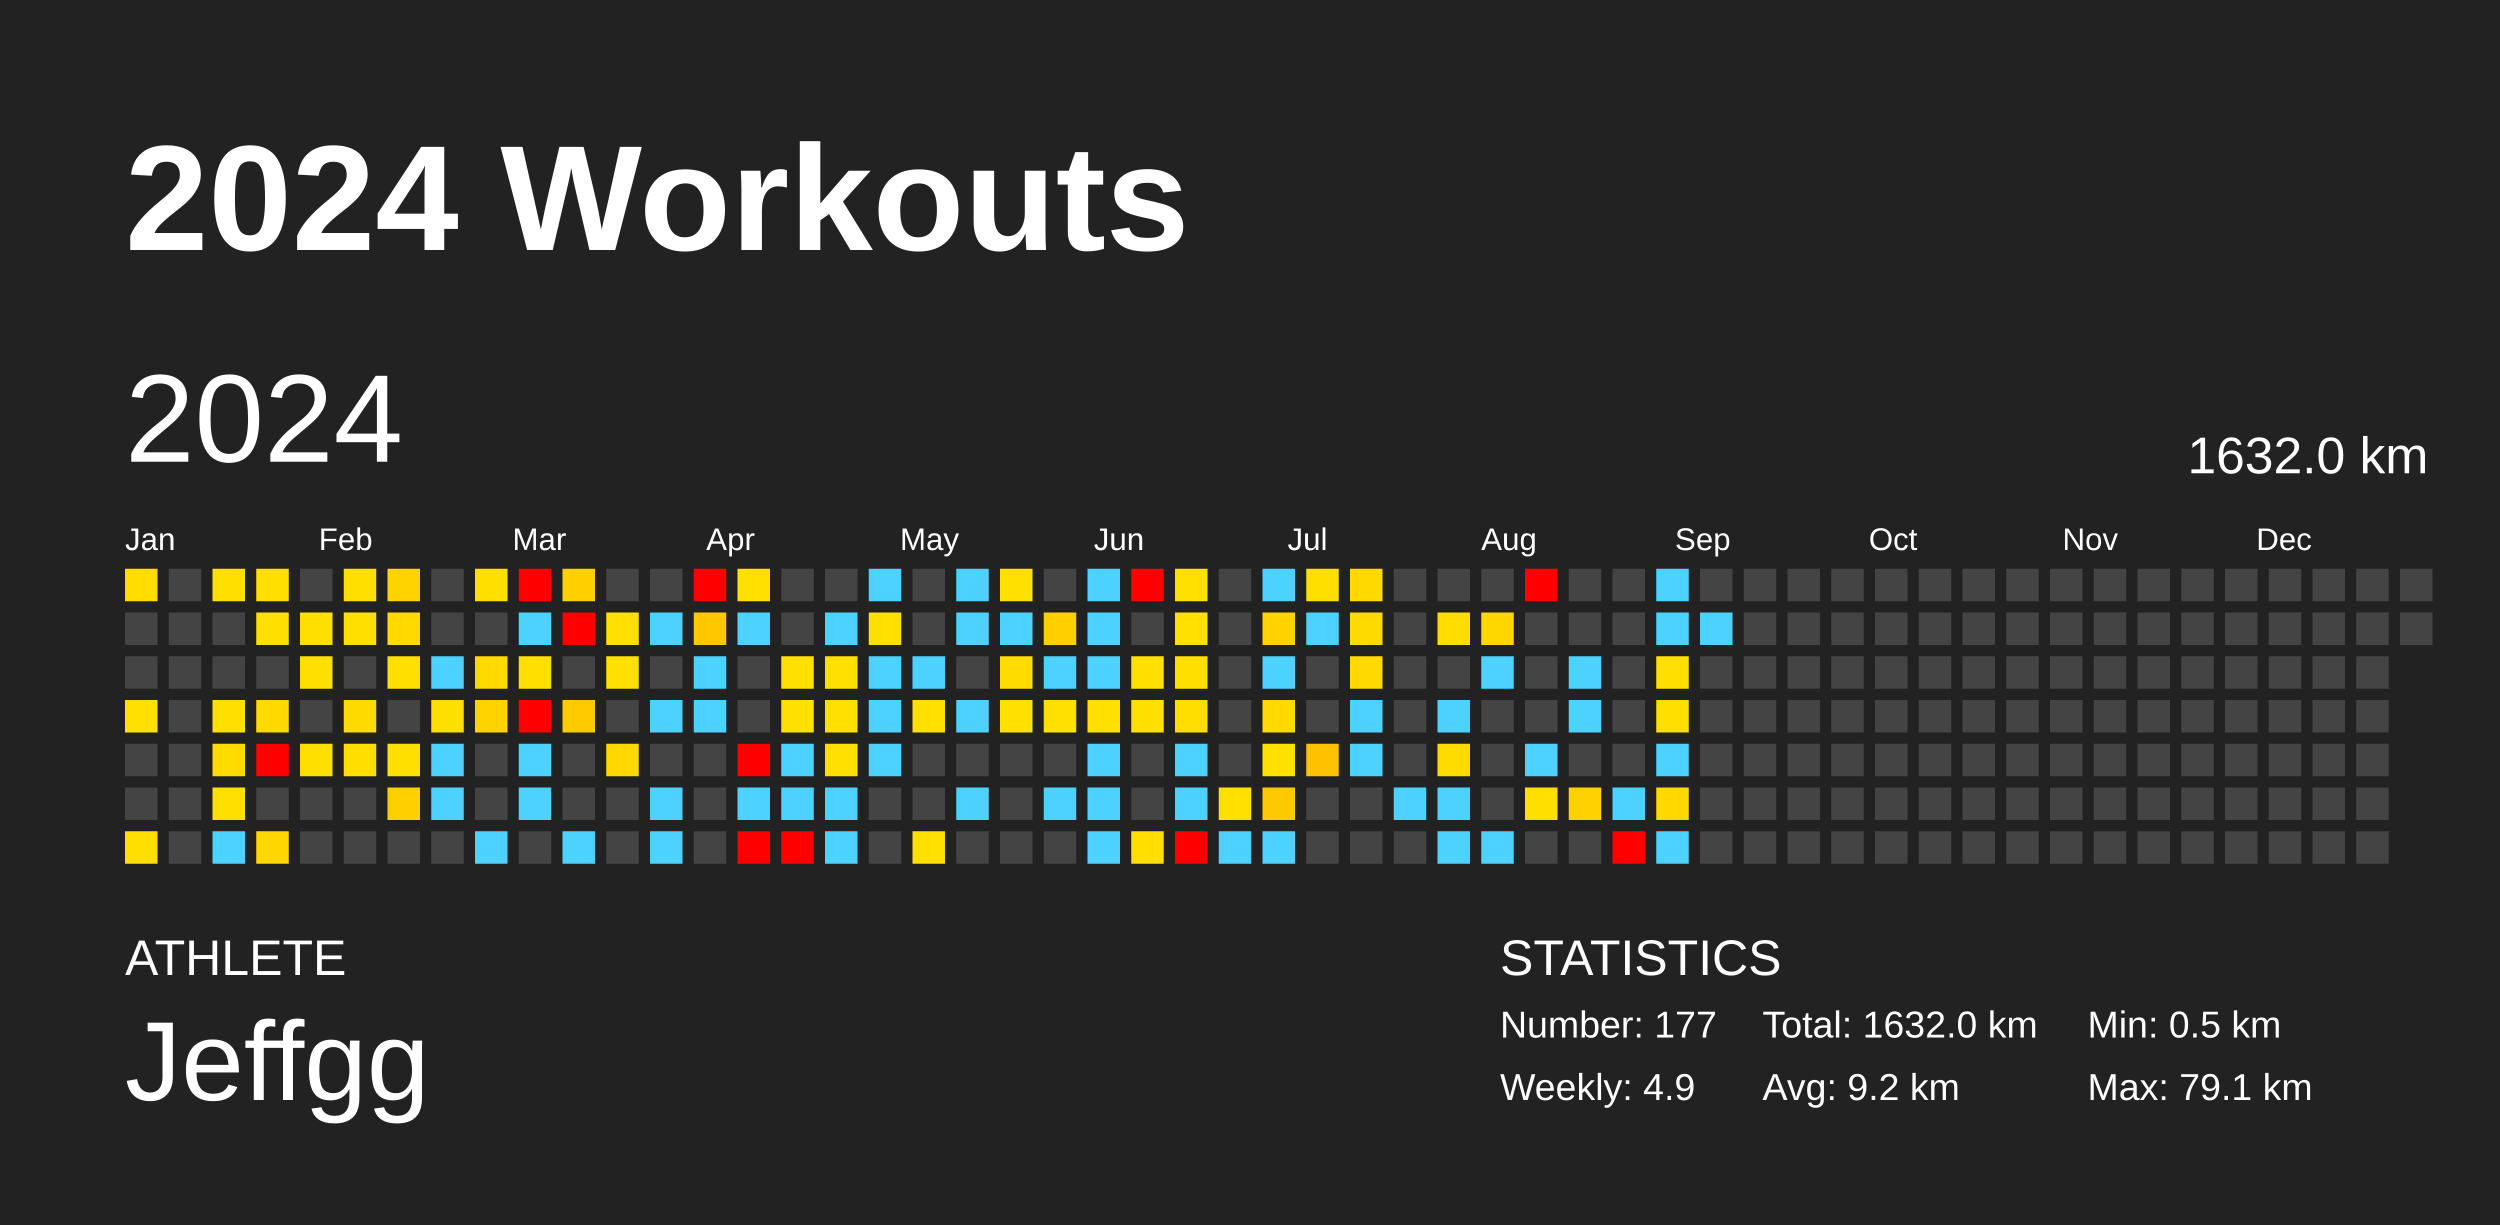
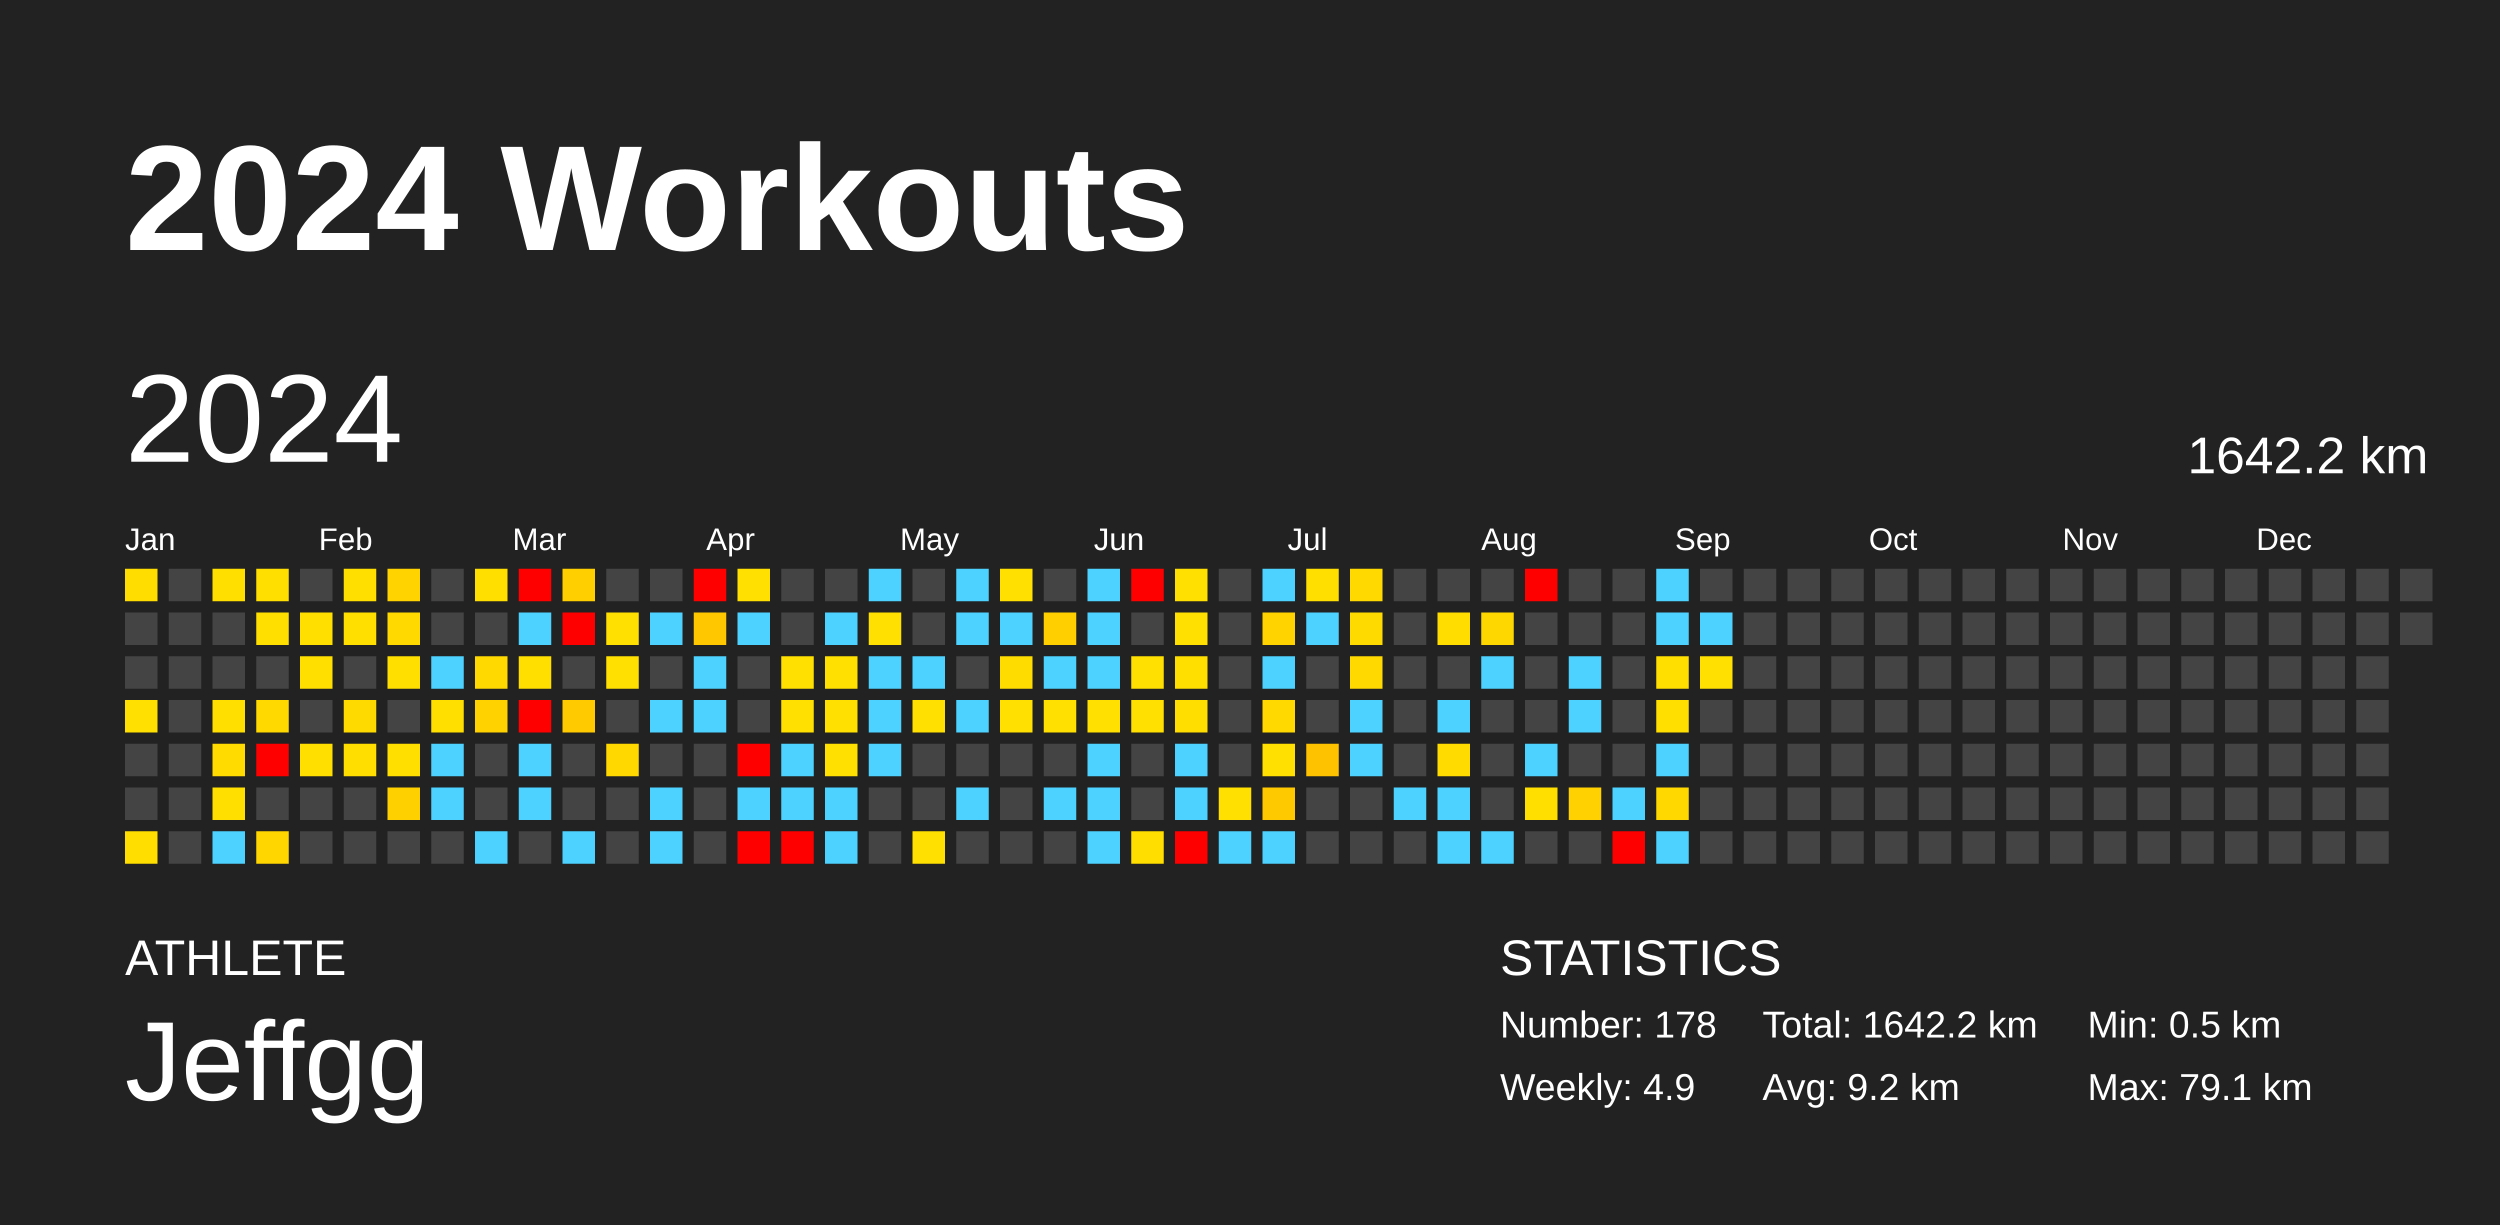
<svg xmlns="http://www.w3.org/2000/svg" baseProfile="full" height="98mm" version="1.1" viewBox="0,0,200,98" width="200mm">
  <defs />
  <rect fill="#222222" height="98" width="200" x="0" y="0" />
  <text fill="#FFFFFF" style="font-size:12px; font-family:Arial; font-weight:bold;" x="10" y="20">2024 Workouts</text>
  <text fill="#FFFFFF" style="font-size:4px; font-family:Arial" x="10" y="78">ATHLETE</text>
  <text fill="#FFFFFF" style="font-size:9px; font-family:Arial" x="10" y="88">Jeffgg</text>
  <text fill="#FFFFFF" style="font-size:4px; font-family:Arial" x="120" y="78">STATISTICS</text>
-   <text fill="#FFFFFF" style="font-size:3px; font-family:Arial" x="120" y="83">Number: 177</text>
+   <text fill="#FFFFFF" style="font-size:3px; font-family:Arial" x="120" y="83">Number: 178</text>
  <text fill="#FFFFFF" style="font-size:3px; font-family:Arial" x="120" y="88">Weekly: 4.9</text>
-   <text fill="#FFFFFF" style="font-size:3px; font-family:Arial" x="141" y="83">Total: 1632.0 km</text>
+   <text fill="#FFFFFF" style="font-size:3px; font-family:Arial" x="141" y="83">Total: 1642.2 km</text>
  <text fill="#FFFFFF" style="font-size:3px; font-family:Arial" x="141" y="88">Avg: 9.2 km</text>
  <text fill="#FFFFFF" style="font-size:3px; font-family:Arial" x="167" y="83">Min: 0.5 km</text>
  <text fill="#FFFFFF" style="font-size:3px; font-family:Arial" x="167" y="88">Max: 79.1 km</text>
  <text dominant-baseline="hanging" fill="#FFFFFF" style="font-size:10.0px; font-family:Arial;" x="10" y="30">2024</text>
-   <text dominant-baseline="hanging" fill="#FFFFFF" style="font-size:4.125px; font-family:Arial;" x="175" y="35">1632.0 km</text>
+   <text dominant-baseline="hanging" fill="#FFFFFF" style="font-size:4.125px; font-family:Arial;" x="175" y="35">1642.2 km</text>
  <text fill="#FFFFFF" style="font-size:2.5px; font-family:Arial" x="10.0" y="44">Jan</text>
  <text fill="#FFFFFF" style="font-size:2.5px; font-family:Arial" x="25.5" y="44">Feb</text>
  <text fill="#FFFFFF" style="font-size:2.5px; font-family:Arial" x="41.0" y="44">Mar</text>
  <text fill="#FFFFFF" style="font-size:2.5px; font-family:Arial" x="56.5" y="44">Apr</text>
  <text fill="#FFFFFF" style="font-size:2.5px; font-family:Arial" x="72.0" y="44">May</text>
  <text fill="#FFFFFF" style="font-size:2.5px; font-family:Arial" x="87.5" y="44">Jun</text>
  <text fill="#FFFFFF" style="font-size:2.5px; font-family:Arial" x="103.0" y="44">Jul</text>
  <text fill="#FFFFFF" style="font-size:2.5px; font-family:Arial" x="118.5" y="44">Aug</text>
  <text fill="#FFFFFF" style="font-size:2.5px; font-family:Arial" x="134.0" y="44">Sep</text>
  <text fill="#FFFFFF" style="font-size:2.5px; font-family:Arial" x="149.5" y="44">Oct</text>
  <text fill="#FFFFFF" style="font-size:2.5px; font-family:Arial" x="165.0" y="44">Nov</text>
  <text fill="#FFFFFF" style="font-size:2.5px; font-family:Arial" x="180.5" y="44">Dec</text>
  <rect fill="#ffdd00" height="2.6" width="2.6" x="10.0" y="45.5" />
  <rect fill="#444444" height="2.6" width="2.6" x="10.0" y="49.0" />
  <rect fill="#444444" height="2.6" width="2.6" x="10.0" y="52.5" />
  <rect fill="#ffe000" height="2.6" width="2.6" x="10.0" y="56.0" />
  <rect fill="#444444" height="2.6" width="2.6" x="10.0" y="59.5" />
  <rect fill="#444444" height="2.6" width="2.6" x="10.0" y="63.0" />
  <rect fill="#ffde00" height="2.6" width="2.6" x="10.0" y="66.5" />
  <rect fill="#444444" height="2.6" width="2.6" x="13.5" y="45.5" />
  <rect fill="#444444" height="2.6" width="2.6" x="13.5" y="49.0" />
  <rect fill="#444444" height="2.6" width="2.6" x="13.5" y="52.5" />
  <rect fill="#444444" height="2.6" width="2.6" x="13.5" y="56.0" />
  <rect fill="#444444" height="2.6" width="2.6" x="13.5" y="59.5" />
  <rect fill="#444444" height="2.6" width="2.6" x="13.5" y="63.0" />
  <rect fill="#444444" height="2.6" width="2.6" x="13.5" y="66.5" />
  <rect fill="#ffdf00" height="2.6" width="2.6" x="17.0" y="45.5" />
  <rect fill="#444444" height="2.6" width="2.6" x="17.0" y="49.0" />
  <rect fill="#444444" height="2.6" width="2.6" x="17.0" y="52.5" />
  <rect fill="#ffdf00" height="2.6" width="2.6" x="17.0" y="56.0" />
  <rect fill="#ffdb00" height="2.6" width="2.6" x="17.0" y="59.5" />
  <rect fill="#ffdf00" height="2.6" width="2.6" x="17.0" y="63.0" />
  <rect fill="#4dd2ff" height="2.6" width="2.6" x="17.0" y="66.5" />
  <rect fill="#ffdf00" height="2.6" width="2.6" x="20.5" y="45.5" />
  <rect fill="#ffdf00" height="2.6" width="2.6" x="20.5" y="49.0" />
  <rect fill="#444444" height="2.6" width="2.6" x="20.5" y="52.5" />
  <rect fill="#ffd900" height="2.6" width="2.6" x="20.5" y="56.0" />
  <rect fill="red" height="2.6" width="2.6" x="20.5" y="59.5" />
  <rect fill="#444444" height="2.6" width="2.6" x="20.5" y="63.0" />
  <rect fill="#ffd600" height="2.6" width="2.6" x="20.5" y="66.5" />
  <rect fill="#444444" height="2.6" width="2.6" x="24.0" y="45.5" />
  <rect fill="#ffdf00" height="2.6" width="2.6" x="24.0" y="49.0" />
  <rect fill="#ffdf00" height="2.6" width="2.6" x="24.0" y="52.5" />
  <rect fill="#444444" height="2.6" width="2.6" x="24.0" y="56.0" />
  <rect fill="#ffdf00" height="2.6" width="2.6" x="24.0" y="59.5" />
  <rect fill="#444444" height="2.6" width="2.6" x="24.0" y="63.0" />
  <rect fill="#444444" height="2.6" width="2.6" x="24.0" y="66.5" />
  <rect fill="#ffdf00" height="2.6" width="2.6" x="27.5" y="45.5" />
  <rect fill="#ffdf00" height="2.6" width="2.6" x="27.5" y="49.0" />
  <rect fill="#444444" height="2.6" width="2.6" x="27.5" y="52.5" />
  <rect fill="#ffda00" height="2.6" width="2.6" x="27.5" y="56.0" />
  <rect fill="#ffde00" height="2.6" width="2.6" x="27.5" y="59.5" />
  <rect fill="#444444" height="2.6" width="2.6" x="27.5" y="63.0" />
  <rect fill="#444444" height="2.6" width="2.6" x="27.5" y="66.5" />
  <rect fill="#ffd300" height="2.6" width="2.6" x="31.0" y="45.5" />
  <rect fill="#ffd900" height="2.6" width="2.6" x="31.0" y="49.0" />
  <rect fill="#ffdf00" height="2.6" width="2.6" x="31.0" y="52.5" />
  <rect fill="#444444" height="2.6" width="2.6" x="31.0" y="56.0" />
  <rect fill="#ffdf00" height="2.6" width="2.6" x="31.0" y="59.5" />
  <rect fill="#ffd000" height="2.6" width="2.6" x="31.0" y="63.0" />
  <rect fill="#444444" height="2.6" width="2.6" x="31.0" y="66.5" />
  <rect fill="#444444" height="2.6" width="2.6" x="34.5" y="45.5" />
  <rect fill="#444444" height="2.6" width="2.6" x="34.5" y="49.0" />
  <rect fill="#4dd2ff" height="2.6" width="2.6" x="34.5" y="52.5" />
  <rect fill="#ffdf00" height="2.6" width="2.6" x="34.5" y="56.0" />
  <rect fill="#4dd2ff" height="2.6" width="2.6" x="34.5" y="59.5" />
  <rect fill="#4dd2ff" height="2.6" width="2.6" x="34.5" y="63.0" />
  <rect fill="#444444" height="2.6" width="2.6" x="34.5" y="66.5" />
  <rect fill="#ffdf00" height="2.6" width="2.6" x="38.0" y="45.5" />
  <rect fill="#444444" height="2.6" width="2.6" x="38.0" y="49.0" />
  <rect fill="#ffd900" height="2.6" width="2.6" x="38.0" y="52.5" />
  <rect fill="#ffd200" height="2.6" width="2.6" x="38.0" y="56.0" />
  <rect fill="#444444" height="2.6" width="2.6" x="38.0" y="59.5" />
  <rect fill="#444444" height="2.6" width="2.6" x="38.0" y="63.0" />
  <rect fill="#4dd2ff" height="2.6" width="2.6" x="38.0" y="66.5" />
  <rect fill="red" height="2.6" width="2.6" x="41.5" y="45.5" />
  <rect fill="#4dd2ff" height="2.6" width="2.6" x="41.5" y="49.0" />
  <rect fill="#ffdf00" height="2.6" width="2.6" x="41.5" y="52.5" />
  <rect fill="red" height="2.6" width="2.6" x="41.5" y="56.0" />
  <rect fill="#4dd2ff" height="2.6" width="2.6" x="41.5" y="59.5" />
  <rect fill="#4dd2ff" height="2.6" width="2.6" x="41.5" y="63.0" />
  <rect fill="#444444" height="2.6" width="2.6" x="41.5" y="66.5" />
  <rect fill="#ffcf00" height="2.6" width="2.6" x="45.0" y="45.5" />
  <rect fill="red" height="2.6" width="2.6" x="45.0" y="49.0" />
  <rect fill="#444444" height="2.6" width="2.6" x="45.0" y="52.5" />
  <rect fill="#ffca00" height="2.6" width="2.6" x="45.0" y="56.0" />
  <rect fill="#444444" height="2.6" width="2.6" x="45.0" y="59.5" />
  <rect fill="#444444" height="2.6" width="2.6" x="45.0" y="63.0" />
  <rect fill="#4dd2ff" height="2.6" width="2.6" x="45.0" y="66.5" />
  <rect fill="#444444" height="2.6" width="2.6" x="48.5" y="45.5" />
  <rect fill="#ffe000" height="2.6" width="2.6" x="48.5" y="49.0" />
  <rect fill="#ffe000" height="2.6" width="2.6" x="48.5" y="52.5" />
  <rect fill="#444444" height="2.6" width="2.6" x="48.5" y="56.0" />
  <rect fill="#ffd800" height="2.6" width="2.6" x="48.5" y="59.5" />
  <rect fill="#444444" height="2.6" width="2.6" x="48.5" y="63.0" />
  <rect fill="#444444" height="2.6" width="2.6" x="48.5" y="66.5" />
  <rect fill="#444444" height="2.6" width="2.6" x="52.0" y="45.5" />
  <rect fill="#4dd2ff" height="2.6" width="2.6" x="52.0" y="49.0" />
  <rect fill="#444444" height="2.6" width="2.6" x="52.0" y="52.5" />
  <rect fill="#4dd2ff" height="2.6" width="2.6" x="52.0" y="56.0" />
  <rect fill="#444444" height="2.6" width="2.6" x="52.0" y="59.5" />
  <rect fill="#4dd2ff" height="2.6" width="2.6" x="52.0" y="63.0" />
  <rect fill="#4dd2ff" height="2.6" width="2.6" x="52.0" y="66.5" />
  <rect fill="red" height="2.6" width="2.6" x="55.5" y="45.5" />
  <rect fill="#ffc700" height="2.6" width="2.6" x="55.5" y="49.0" />
  <rect fill="#4dd2ff" height="2.6" width="2.6" x="55.5" y="52.5" />
  <rect fill="#4dd2ff" height="2.6" width="2.6" x="55.5" y="56.0" />
  <rect fill="#444444" height="2.6" width="2.6" x="55.5" y="59.5" />
  <rect fill="#444444" height="2.6" width="2.6" x="55.5" y="63.0" />
  <rect fill="#444444" height="2.6" width="2.6" x="55.5" y="66.5" />
  <rect fill="#ffe000" height="2.6" width="2.6" x="59.0" y="45.5" />
  <rect fill="#4dd2ff" height="2.6" width="2.6" x="59.0" y="49.0" />
  <rect fill="#444444" height="2.6" width="2.6" x="59.0" y="52.5" />
  <rect fill="#444444" height="2.6" width="2.6" x="59.0" y="56.0" />
  <rect fill="red" height="2.6" width="2.6" x="59.0" y="59.5" />
  <rect fill="#4dd2ff" height="2.6" width="2.6" x="59.0" y="63.0" />
  <rect fill="red" height="2.6" width="2.6" x="59.0" y="66.5" />
  <rect fill="#444444" height="2.6" width="2.6" x="62.5" y="45.5" />
  <rect fill="#444444" height="2.6" width="2.6" x="62.5" y="49.0" />
  <rect fill="#ffe000" height="2.6" width="2.6" x="62.5" y="52.5" />
  <rect fill="#ffe000" height="2.6" width="2.6" x="62.5" y="56.0" />
  <rect fill="#4dd2ff" height="2.6" width="2.6" x="62.5" y="59.5" />
  <rect fill="#4dd2ff" height="2.6" width="2.6" x="62.5" y="63.0" />
  <rect fill="red" height="2.6" width="2.6" x="62.5" y="66.5" />
  <rect fill="#444444" height="2.6" width="2.6" x="66.0" y="45.5" />
  <rect fill="#4dd2ff" height="2.6" width="2.6" x="66.0" y="49.0" />
  <rect fill="#ffe000" height="2.6" width="2.6" x="66.0" y="52.5" />
  <rect fill="#ffe000" height="2.6" width="2.6" x="66.0" y="56.0" />
  <rect fill="#ffe000" height="2.6" width="2.6" x="66.0" y="59.5" />
  <rect fill="#4dd2ff" height="2.6" width="2.6" x="66.0" y="63.0" />
  <rect fill="#4dd2ff" height="2.6" width="2.6" x="66.0" y="66.5" />
  <rect fill="#4dd2ff" height="2.6" width="2.6" x="69.5" y="45.5" />
  <rect fill="#ffe000" height="2.6" width="2.6" x="69.5" y="49.0" />
  <rect fill="#4dd2ff" height="2.6" width="2.6" x="69.5" y="52.5" />
  <rect fill="#4dd2ff" height="2.6" width="2.6" x="69.5" y="56.0" />
  <rect fill="#4dd2ff" height="2.6" width="2.6" x="69.5" y="59.5" />
  <rect fill="#444444" height="2.6" width="2.6" x="69.5" y="63.0" />
  <rect fill="#444444" height="2.6" width="2.6" x="69.5" y="66.5" />
  <rect fill="#444444" height="2.6" width="2.6" x="73.0" y="45.5" />
  <rect fill="#444444" height="2.6" width="2.6" x="73.0" y="49.0" />
  <rect fill="#4dd2ff" height="2.6" width="2.6" x="73.0" y="52.5" />
  <rect fill="#ffe000" height="2.6" width="2.6" x="73.0" y="56.0" />
  <rect fill="#444444" height="2.6" width="2.6" x="73.0" y="59.5" />
  <rect fill="#444444" height="2.6" width="2.6" x="73.0" y="63.0" />
  <rect fill="#ffe000" height="2.6" width="2.6" x="73.0" y="66.5" />
  <rect fill="#4dd2ff" height="2.6" width="2.6" x="76.5" y="45.5" />
  <rect fill="#4dd2ff" height="2.6" width="2.6" x="76.5" y="49.0" />
  <rect fill="#444444" height="2.6" width="2.6" x="76.5" y="52.5" />
  <rect fill="#4dd2ff" height="2.6" width="2.6" x="76.5" y="56.0" />
  <rect fill="#444444" height="2.6" width="2.6" x="76.5" y="59.5" />
  <rect fill="#4dd2ff" height="2.6" width="2.6" x="76.5" y="63.0" />
  <rect fill="#444444" height="2.6" width="2.6" x="76.5" y="66.5" />
  <rect fill="#ffe000" height="2.6" width="2.6" x="80.0" y="45.5" />
  <rect fill="#4dd2ff" height="2.6" width="2.6" x="80.0" y="49.0" />
  <rect fill="#ffdc00" height="2.6" width="2.6" x="80.0" y="52.5" />
  <rect fill="#ffe000" height="2.6" width="2.6" x="80.0" y="56.0" />
  <rect fill="#444444" height="2.6" width="2.6" x="80.0" y="59.5" />
  <rect fill="#444444" height="2.6" width="2.6" x="80.0" y="63.0" />
  <rect fill="#444444" height="2.6" width="2.6" x="80.0" y="66.5" />
  <rect fill="#444444" height="2.6" width="2.6" x="83.5" y="45.5" />
  <rect fill="#ffcf00" height="2.6" width="2.6" x="83.5" y="49.0" />
  <rect fill="#4dd2ff" height="2.6" width="2.6" x="83.5" y="52.5" />
  <rect fill="#ffe000" height="2.6" width="2.6" x="83.5" y="56.0" />
  <rect fill="#444444" height="2.6" width="2.6" x="83.5" y="59.5" />
  <rect fill="#4dd2ff" height="2.6" width="2.6" x="83.5" y="63.0" />
  <rect fill="#444444" height="2.6" width="2.6" x="83.5" y="66.5" />
  <rect fill="#4dd2ff" height="2.6" width="2.6" x="87.0" y="45.5" />
  <rect fill="#4dd2ff" height="2.6" width="2.6" x="87.0" y="49.0" />
  <rect fill="#4dd2ff" height="2.6" width="2.6" x="87.0" y="52.5" />
  <rect fill="#ffe000" height="2.6" width="2.6" x="87.0" y="56.0" />
  <rect fill="#4dd2ff" height="2.6" width="2.6" x="87.0" y="59.5" />
  <rect fill="#4dd2ff" height="2.6" width="2.6" x="87.0" y="63.0" />
  <rect fill="#4dd2ff" height="2.6" width="2.6" x="87.0" y="66.5" />
  <rect fill="red" height="2.6" width="2.6" x="90.5" y="45.5" />
  <rect fill="#444444" height="2.6" width="2.6" x="90.5" y="49.0" />
  <rect fill="#ffe000" height="2.6" width="2.6" x="90.5" y="52.5" />
  <rect fill="#ffe000" height="2.6" width="2.6" x="90.5" y="56.0" />
  <rect fill="#444444" height="2.6" width="2.6" x="90.5" y="59.5" />
  <rect fill="#444444" height="2.6" width="2.6" x="90.5" y="63.0" />
  <rect fill="#ffde00" height="2.6" width="2.6" x="90.5" y="66.5" />
  <rect fill="#ffe000" height="2.6" width="2.6" x="94.0" y="45.5" />
  <rect fill="#ffe000" height="2.6" width="2.6" x="94.0" y="49.0" />
  <rect fill="#ffdf00" height="2.6" width="2.6" x="94.0" y="52.5" />
  <rect fill="#ffde00" height="2.6" width="2.6" x="94.0" y="56.0" />
  <rect fill="#4dd2ff" height="2.6" width="2.6" x="94.0" y="59.5" />
  <rect fill="#4dd2ff" height="2.6" width="2.6" x="94.0" y="63.0" />
  <rect fill="red" height="2.6" width="2.6" x="94.0" y="66.5" />
  <rect fill="#444444" height="2.6" width="2.6" x="97.5" y="45.5" />
  <rect fill="#444444" height="2.6" width="2.6" x="97.5" y="49.0" />
  <rect fill="#444444" height="2.6" width="2.6" x="97.5" y="52.5" />
  <rect fill="#444444" height="2.6" width="2.6" x="97.5" y="56.0" />
  <rect fill="#444444" height="2.6" width="2.6" x="97.5" y="59.5" />
  <rect fill="#ffe000" height="2.6" width="2.6" x="97.5" y="63.0" />
  <rect fill="#4dd2ff" height="2.6" width="2.6" x="97.5" y="66.5" />
  <rect fill="#4dd2ff" height="2.6" width="2.6" x="101.0" y="45.5" />
  <rect fill="#ffd300" height="2.6" width="2.6" x="101.0" y="49.0" />
  <rect fill="#4dd2ff" height="2.6" width="2.6" x="101.0" y="52.5" />
  <rect fill="#ffd900" height="2.6" width="2.6" x="101.0" y="56.0" />
  <rect fill="#ffe000" height="2.6" width="2.6" x="101.0" y="59.5" />
  <rect fill="#ffc900" height="2.6" width="2.6" x="101.0" y="63.0" />
  <rect fill="#4dd2ff" height="2.6" width="2.6" x="101.0" y="66.5" />
  <rect fill="#ffdf00" height="2.6" width="2.6" x="104.5" y="45.5" />
  <rect fill="#4dd2ff" height="2.6" width="2.6" x="104.5" y="49.0" />
  <rect fill="#444444" height="2.6" width="2.6" x="104.5" y="52.5" />
  <rect fill="#444444" height="2.6" width="2.6" x="104.5" y="56.0" />
  <rect fill="#ffc200" height="2.6" width="2.6" x="104.5" y="59.5" />
  <rect fill="#444444" height="2.6" width="2.6" x="104.5" y="63.0" />
  <rect fill="#444444" height="2.6" width="2.6" x="104.5" y="66.5" />
  <rect fill="#ffd900" height="2.6" width="2.6" x="108.0" y="45.5" />
  <rect fill="#ffda00" height="2.6" width="2.6" x="108.0" y="49.0" />
  <rect fill="#ffd900" height="2.6" width="2.6" x="108.0" y="52.5" />
  <rect fill="#4dd2ff" height="2.6" width="2.6" x="108.0" y="56.0" />
  <rect fill="#4dd2ff" height="2.6" width="2.6" x="108.0" y="59.5" />
  <rect fill="#444444" height="2.6" width="2.6" x="108.0" y="63.0" />
  <rect fill="#444444" height="2.6" width="2.6" x="108.0" y="66.5" />
  <rect fill="#444444" height="2.6" width="2.6" x="111.5" y="45.5" />
  <rect fill="#444444" height="2.6" width="2.6" x="111.5" y="49.0" />
  <rect fill="#444444" height="2.6" width="2.6" x="111.5" y="52.5" />
  <rect fill="#444444" height="2.6" width="2.6" x="111.5" y="56.0" />
  <rect fill="#444444" height="2.6" width="2.6" x="111.5" y="59.5" />
  <rect fill="#4dd2ff" height="2.6" width="2.6" x="111.5" y="63.0" />
  <rect fill="#444444" height="2.6" width="2.6" x="111.5" y="66.5" />
  <rect fill="#444444" height="2.6" width="2.6" x="115.0" y="45.5" />
  <rect fill="#ffdd00" height="2.6" width="2.6" x="115.0" y="49.0" />
  <rect fill="#444444" height="2.6" width="2.6" x="115.0" y="52.5" />
  <rect fill="#4dd2ff" height="2.6" width="2.6" x="115.0" y="56.0" />
  <rect fill="#ffdb00" height="2.6" width="2.6" x="115.0" y="59.5" />
  <rect fill="#4dd2ff" height="2.6" width="2.6" x="115.0" y="63.0" />
  <rect fill="#4dd2ff" height="2.6" width="2.6" x="115.0" y="66.5" />
  <rect fill="#444444" height="2.6" width="2.6" x="118.5" y="45.5" />
  <rect fill="#ffd700" height="2.6" width="2.6" x="118.5" y="49.0" />
  <rect fill="#4dd2ff" height="2.6" width="2.6" x="118.5" y="52.5" />
  <rect fill="#444444" height="2.6" width="2.6" x="118.5" y="56.0" />
  <rect fill="#444444" height="2.6" width="2.6" x="118.5" y="59.5" />
  <rect fill="#444444" height="2.6" width="2.6" x="118.5" y="63.0" />
  <rect fill="#4dd2ff" height="2.6" width="2.6" x="118.5" y="66.5" />
  <rect fill="red" height="2.6" width="2.6" x="122.0" y="45.5" />
  <rect fill="#444444" height="2.6" width="2.6" x="122.0" y="49.0" />
  <rect fill="#444444" height="2.6" width="2.6" x="122.0" y="52.5" />
  <rect fill="#444444" height="2.6" width="2.6" x="122.0" y="56.0" />
  <rect fill="#4dd2ff" height="2.6" width="2.6" x="122.0" y="59.5" />
  <rect fill="#ffdf00" height="2.6" width="2.6" x="122.0" y="63.0" />
  <rect fill="#444444" height="2.6" width="2.6" x="122.0" y="66.5" />
  <rect fill="#444444" height="2.6" width="2.6" x="125.5" y="45.5" />
  <rect fill="#444444" height="2.6" width="2.6" x="125.5" y="49.0" />
  <rect fill="#4dd2ff" height="2.6" width="2.6" x="125.5" y="52.5" />
  <rect fill="#4dd2ff" height="2.6" width="2.6" x="125.5" y="56.0" />
  <rect fill="#444444" height="2.6" width="2.6" x="125.5" y="59.5" />
  <rect fill="#ffd100" height="2.6" width="2.6" x="125.5" y="63.0" />
  <rect fill="#444444" height="2.6" width="2.6" x="125.5" y="66.5" />
  <rect fill="#444444" height="2.6" width="2.6" x="129.0" y="45.5" />
  <rect fill="#444444" height="2.6" width="2.6" x="129.0" y="49.0" />
  <rect fill="#444444" height="2.6" width="2.6" x="129.0" y="52.5" />
  <rect fill="#444444" height="2.6" width="2.6" x="129.0" y="56.0" />
  <rect fill="#444444" height="2.6" width="2.6" x="129.0" y="59.5" />
  <rect fill="#4dd2ff" height="2.6" width="2.6" x="129.0" y="63.0" />
  <rect fill="red" height="2.6" width="2.6" x="129.0" y="66.5" />
  <rect fill="#4dd2ff" height="2.6" width="2.6" x="132.5" y="45.5" />
  <rect fill="#4dd2ff" height="2.6" width="2.6" x="132.5" y="49.0" />
  <rect fill="#ffdf00" height="2.6" width="2.6" x="132.5" y="52.5" />
  <rect fill="#ffdf00" height="2.6" width="2.6" x="132.5" y="56.0" />
  <rect fill="#4dd2ff" height="2.6" width="2.6" x="132.5" y="59.5" />
  <rect fill="#ffd800" height="2.6" width="2.6" x="132.5" y="63.0" />
  <rect fill="#4dd2ff" height="2.6" width="2.6" x="132.5" y="66.5" />
  <rect fill="#444444" height="2.6" width="2.6" x="136.0" y="45.5" />
  <rect fill="#4dd2ff" height="2.6" width="2.6" x="136.0" y="49.0" />
-   <rect fill="#444444" height="2.6" width="2.6" x="136.0" y="52.5" />
+   <rect fill="#ffe000" height="2.6" width="2.6" x="136.0" y="52.5" />
  <rect fill="#444444" height="2.6" width="2.6" x="136.0" y="56.0" />
  <rect fill="#444444" height="2.6" width="2.6" x="136.0" y="59.5" />
  <rect fill="#444444" height="2.6" width="2.6" x="136.0" y="63.0" />
  <rect fill="#444444" height="2.6" width="2.6" x="136.0" y="66.5" />
  <rect fill="#444444" height="2.6" width="2.6" x="139.5" y="45.5" />
  <rect fill="#444444" height="2.6" width="2.6" x="139.5" y="49.0" />
  <rect fill="#444444" height="2.6" width="2.6" x="139.5" y="52.5" />
  <rect fill="#444444" height="2.6" width="2.6" x="139.5" y="56.0" />
  <rect fill="#444444" height="2.6" width="2.6" x="139.5" y="59.5" />
  <rect fill="#444444" height="2.6" width="2.6" x="139.5" y="63.0" />
  <rect fill="#444444" height="2.6" width="2.6" x="139.5" y="66.5" />
  <rect fill="#444444" height="2.6" width="2.6" x="143.0" y="45.5" />
  <rect fill="#444444" height="2.6" width="2.6" x="143.0" y="49.0" />
  <rect fill="#444444" height="2.6" width="2.6" x="143.0" y="52.5" />
  <rect fill="#444444" height="2.6" width="2.6" x="143.0" y="56.0" />
  <rect fill="#444444" height="2.6" width="2.6" x="143.0" y="59.5" />
  <rect fill="#444444" height="2.6" width="2.6" x="143.0" y="63.0" />
  <rect fill="#444444" height="2.6" width="2.6" x="143.0" y="66.5" />
  <rect fill="#444444" height="2.6" width="2.6" x="146.5" y="45.5" />
  <rect fill="#444444" height="2.6" width="2.6" x="146.5" y="49.0" />
  <rect fill="#444444" height="2.6" width="2.6" x="146.5" y="52.5" />
  <rect fill="#444444" height="2.6" width="2.6" x="146.5" y="56.0" />
  <rect fill="#444444" height="2.6" width="2.6" x="146.5" y="59.5" />
  <rect fill="#444444" height="2.6" width="2.6" x="146.5" y="63.0" />
  <rect fill="#444444" height="2.6" width="2.6" x="146.5" y="66.5" />
  <rect fill="#444444" height="2.6" width="2.6" x="150.0" y="45.5" />
  <rect fill="#444444" height="2.6" width="2.6" x="150.0" y="49.0" />
  <rect fill="#444444" height="2.6" width="2.6" x="150.0" y="52.5" />
  <rect fill="#444444" height="2.6" width="2.6" x="150.0" y="56.0" />
  <rect fill="#444444" height="2.6" width="2.6" x="150.0" y="59.5" />
  <rect fill="#444444" height="2.6" width="2.6" x="150.0" y="63.0" />
  <rect fill="#444444" height="2.6" width="2.6" x="150.0" y="66.5" />
  <rect fill="#444444" height="2.6" width="2.6" x="153.5" y="45.5" />
  <rect fill="#444444" height="2.6" width="2.6" x="153.5" y="49.0" />
  <rect fill="#444444" height="2.6" width="2.6" x="153.5" y="52.5" />
  <rect fill="#444444" height="2.6" width="2.6" x="153.5" y="56.0" />
  <rect fill="#444444" height="2.6" width="2.6" x="153.5" y="59.5" />
  <rect fill="#444444" height="2.6" width="2.6" x="153.5" y="63.0" />
  <rect fill="#444444" height="2.6" width="2.6" x="153.5" y="66.5" />
  <rect fill="#444444" height="2.6" width="2.6" x="157.0" y="45.5" />
  <rect fill="#444444" height="2.6" width="2.6" x="157.0" y="49.0" />
  <rect fill="#444444" height="2.6" width="2.6" x="157.0" y="52.5" />
  <rect fill="#444444" height="2.6" width="2.6" x="157.0" y="56.0" />
  <rect fill="#444444" height="2.6" width="2.6" x="157.0" y="59.5" />
  <rect fill="#444444" height="2.6" width="2.6" x="157.0" y="63.0" />
  <rect fill="#444444" height="2.6" width="2.6" x="157.0" y="66.5" />
  <rect fill="#444444" height="2.6" width="2.6" x="160.5" y="45.5" />
  <rect fill="#444444" height="2.6" width="2.6" x="160.5" y="49.0" />
  <rect fill="#444444" height="2.6" width="2.6" x="160.5" y="52.5" />
  <rect fill="#444444" height="2.6" width="2.6" x="160.5" y="56.0" />
  <rect fill="#444444" height="2.6" width="2.6" x="160.5" y="59.5" />
  <rect fill="#444444" height="2.6" width="2.6" x="160.5" y="63.0" />
  <rect fill="#444444" height="2.6" width="2.6" x="160.5" y="66.5" />
  <rect fill="#444444" height="2.6" width="2.6" x="164.0" y="45.5" />
  <rect fill="#444444" height="2.6" width="2.6" x="164.0" y="49.0" />
  <rect fill="#444444" height="2.6" width="2.6" x="164.0" y="52.5" />
  <rect fill="#444444" height="2.6" width="2.6" x="164.0" y="56.0" />
  <rect fill="#444444" height="2.6" width="2.6" x="164.0" y="59.5" />
  <rect fill="#444444" height="2.6" width="2.6" x="164.0" y="63.0" />
  <rect fill="#444444" height="2.6" width="2.6" x="164.0" y="66.5" />
  <rect fill="#444444" height="2.6" width="2.6" x="167.5" y="45.5" />
  <rect fill="#444444" height="2.6" width="2.6" x="167.5" y="49.0" />
  <rect fill="#444444" height="2.6" width="2.6" x="167.5" y="52.5" />
  <rect fill="#444444" height="2.6" width="2.6" x="167.5" y="56.0" />
  <rect fill="#444444" height="2.6" width="2.6" x="167.5" y="59.5" />
  <rect fill="#444444" height="2.6" width="2.6" x="167.5" y="63.0" />
  <rect fill="#444444" height="2.6" width="2.6" x="167.5" y="66.5" />
  <rect fill="#444444" height="2.6" width="2.6" x="171.0" y="45.5" />
  <rect fill="#444444" height="2.6" width="2.6" x="171.0" y="49.0" />
  <rect fill="#444444" height="2.6" width="2.6" x="171.0" y="52.5" />
  <rect fill="#444444" height="2.6" width="2.6" x="171.0" y="56.0" />
  <rect fill="#444444" height="2.6" width="2.6" x="171.0" y="59.5" />
  <rect fill="#444444" height="2.6" width="2.6" x="171.0" y="63.0" />
  <rect fill="#444444" height="2.6" width="2.6" x="171.0" y="66.5" />
  <rect fill="#444444" height="2.6" width="2.6" x="174.5" y="45.5" />
  <rect fill="#444444" height="2.6" width="2.6" x="174.5" y="49.0" />
  <rect fill="#444444" height="2.6" width="2.6" x="174.5" y="52.5" />
  <rect fill="#444444" height="2.6" width="2.6" x="174.5" y="56.0" />
  <rect fill="#444444" height="2.6" width="2.6" x="174.5" y="59.5" />
  <rect fill="#444444" height="2.6" width="2.6" x="174.5" y="63.0" />
  <rect fill="#444444" height="2.6" width="2.6" x="174.5" y="66.5" />
  <rect fill="#444444" height="2.6" width="2.6" x="178.0" y="45.5" />
  <rect fill="#444444" height="2.6" width="2.6" x="178.0" y="49.0" />
  <rect fill="#444444" height="2.6" width="2.6" x="178.0" y="52.5" />
  <rect fill="#444444" height="2.6" width="2.6" x="178.0" y="56.0" />
  <rect fill="#444444" height="2.6" width="2.6" x="178.0" y="59.5" />
  <rect fill="#444444" height="2.6" width="2.6" x="178.0" y="63.0" />
  <rect fill="#444444" height="2.6" width="2.6" x="178.0" y="66.5" />
  <rect fill="#444444" height="2.6" width="2.6" x="181.5" y="45.5" />
  <rect fill="#444444" height="2.6" width="2.6" x="181.5" y="49.0" />
  <rect fill="#444444" height="2.6" width="2.6" x="181.5" y="52.5" />
  <rect fill="#444444" height="2.6" width="2.6" x="181.5" y="56.0" />
  <rect fill="#444444" height="2.6" width="2.6" x="181.5" y="59.5" />
  <rect fill="#444444" height="2.6" width="2.6" x="181.5" y="63.0" />
  <rect fill="#444444" height="2.6" width="2.6" x="181.5" y="66.5" />
  <rect fill="#444444" height="2.6" width="2.6" x="185.0" y="45.5" />
  <rect fill="#444444" height="2.6" width="2.6" x="185.0" y="49.0" />
  <rect fill="#444444" height="2.6" width="2.6" x="185.0" y="52.5" />
  <rect fill="#444444" height="2.6" width="2.6" x="185.0" y="56.0" />
  <rect fill="#444444" height="2.6" width="2.6" x="185.0" y="59.5" />
  <rect fill="#444444" height="2.6" width="2.6" x="185.0" y="63.0" />
  <rect fill="#444444" height="2.6" width="2.6" x="185.0" y="66.5" />
  <rect fill="#444444" height="2.6" width="2.6" x="188.5" y="45.5" />
  <rect fill="#444444" height="2.6" width="2.6" x="188.5" y="49.0" />
  <rect fill="#444444" height="2.6" width="2.6" x="188.5" y="52.5" />
  <rect fill="#444444" height="2.6" width="2.6" x="188.5" y="56.0" />
  <rect fill="#444444" height="2.6" width="2.6" x="188.5" y="59.5" />
  <rect fill="#444444" height="2.6" width="2.6" x="188.5" y="63.0" />
  <rect fill="#444444" height="2.6" width="2.6" x="188.5" y="66.5" />
  <rect fill="#444444" height="2.6" width="2.6" x="192.0" y="45.5" />
  <rect fill="#444444" height="2.6" width="2.6" x="192.0" y="49.0" />
</svg>
